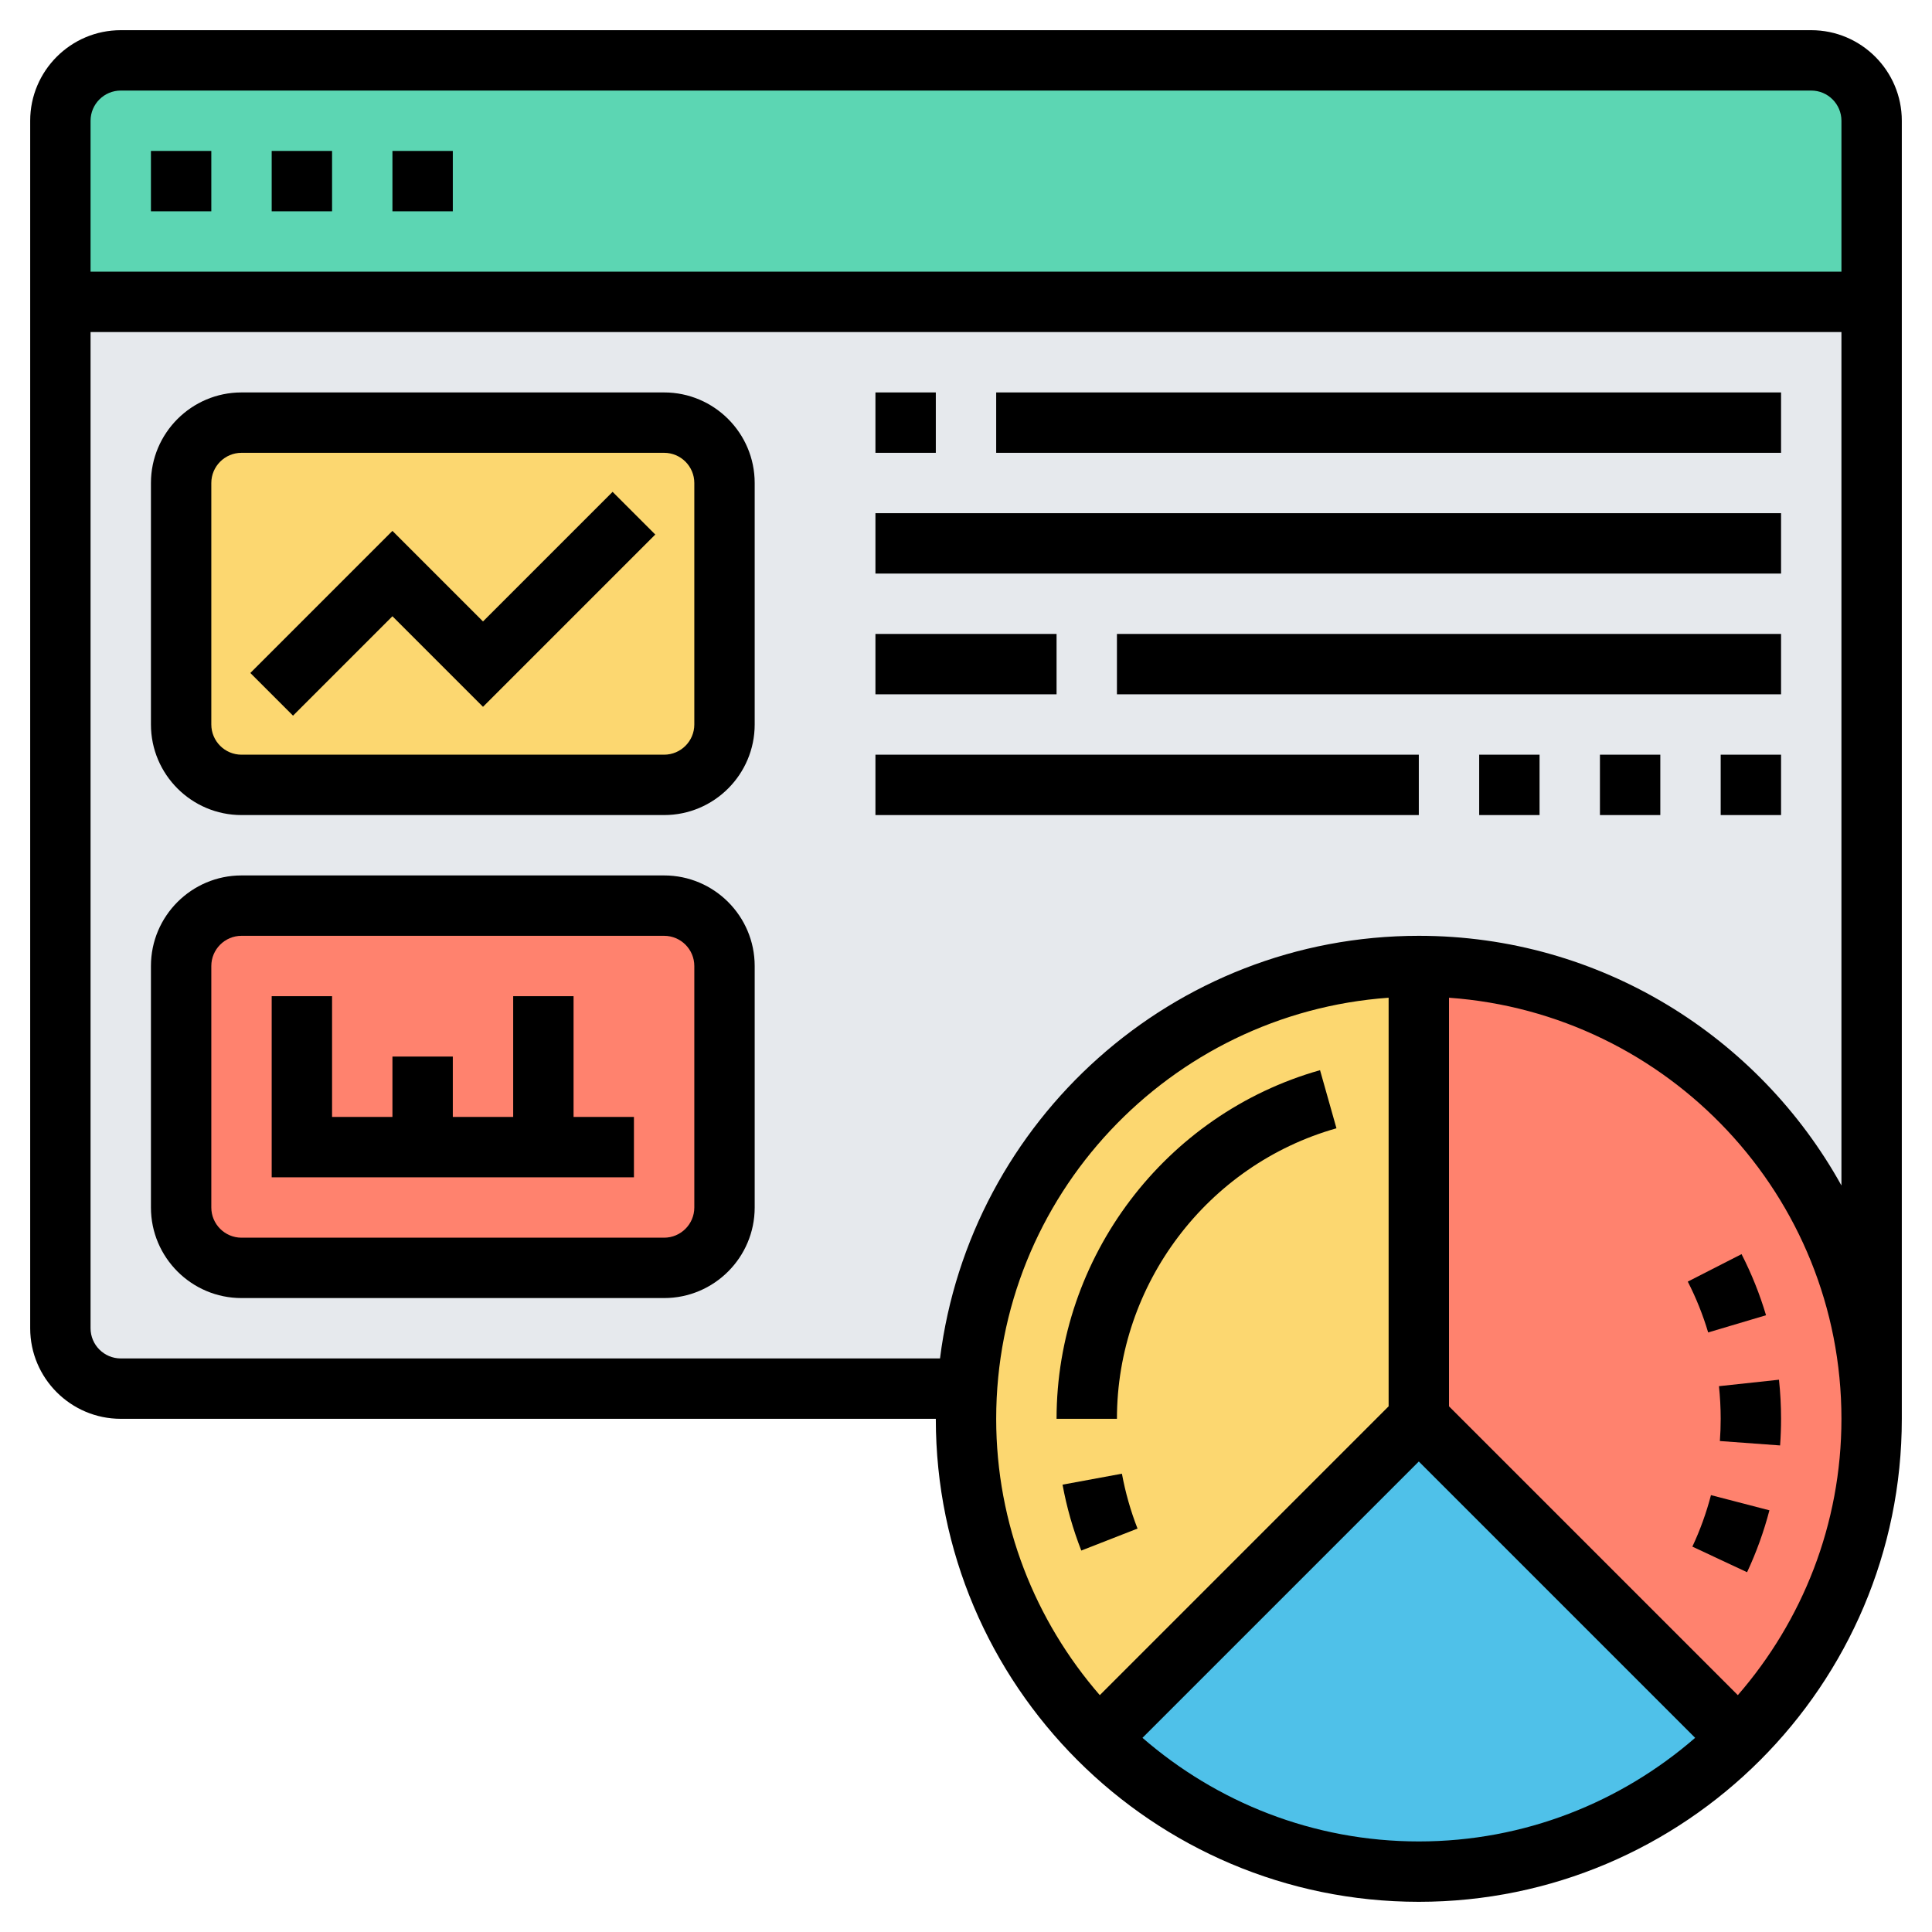
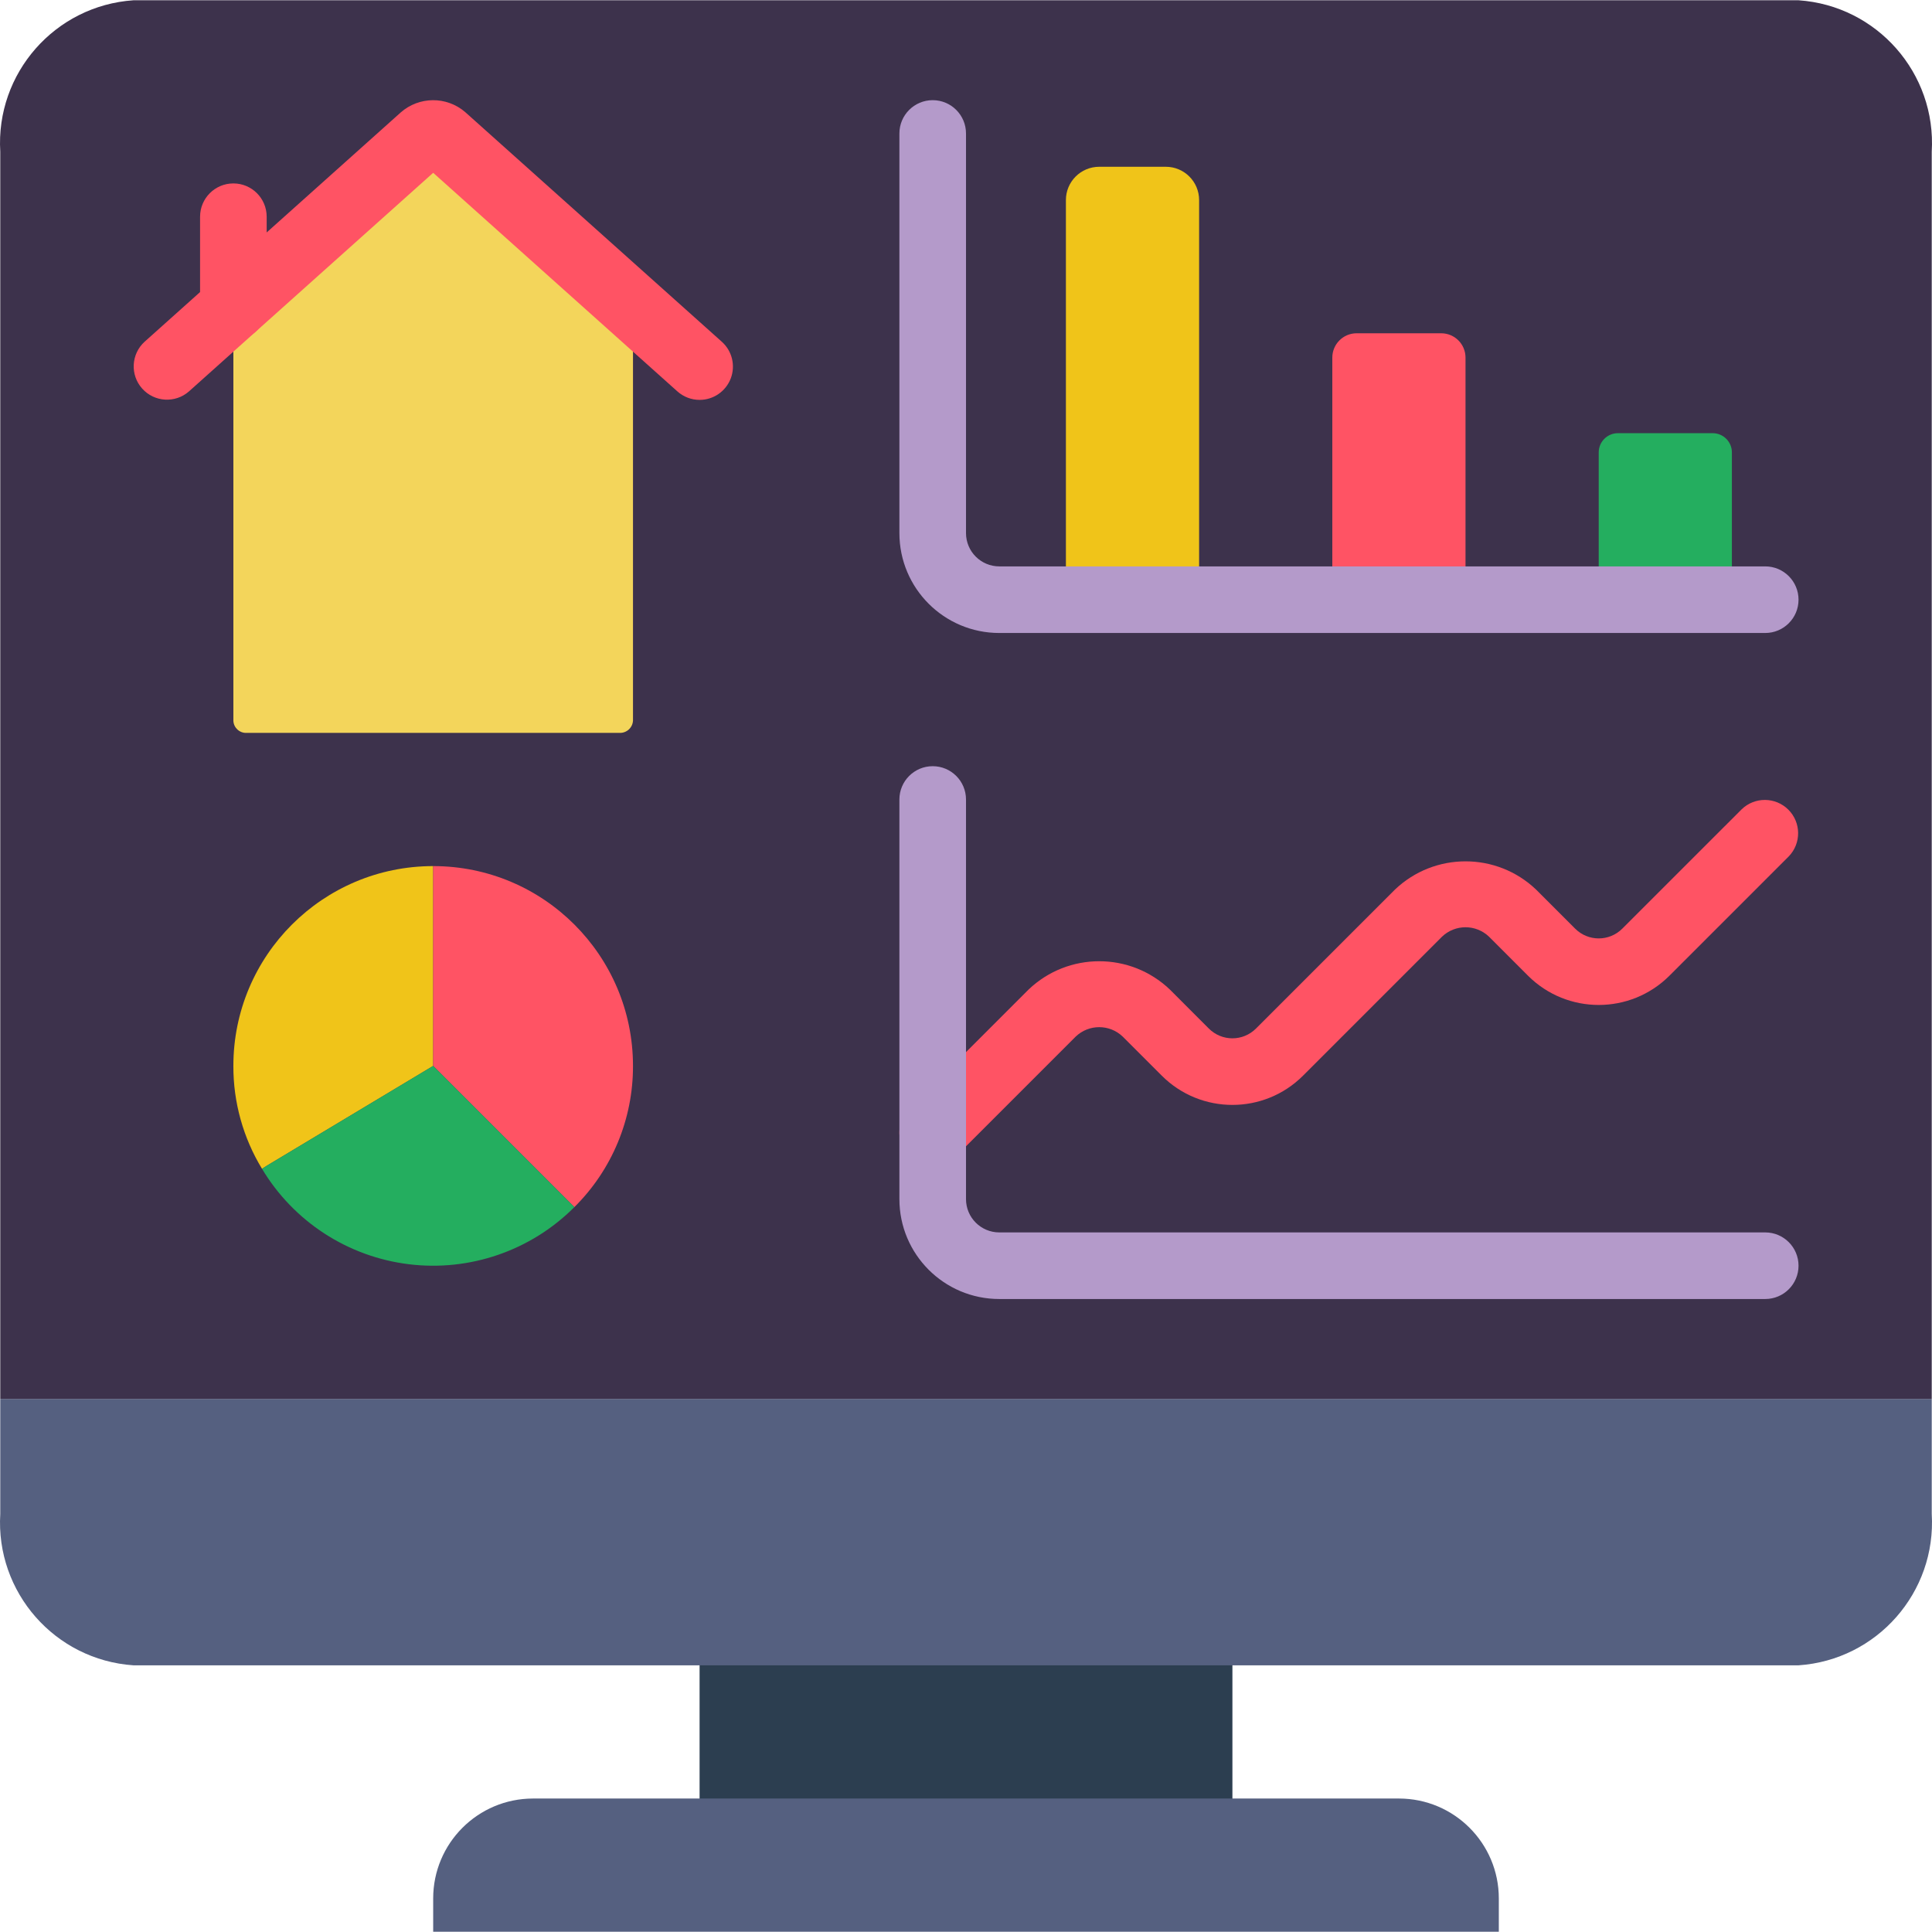
- <svg xmlns="http://www.w3.org/2000/svg" id="Layer_5" enable-background="new 0 0 64 64" height="512" viewBox="0 0 64 64" width="512">
-   <path d="m60 46h-56c-1.105 0-2-.895-2-2v-34h60v34c0 1.105-.895 2-2 2z" fill="#e6e9ed" />
-   <path d="m47 47 10.6 10.6c-2.71 2.72-6.46 4.4-10.6 4.4s-7.89-1.68-10.6-4.4z" fill="#4fc1e9" />
-   <path d="m47 32v15l-10.6 10.6c-2.72-2.71-4.4-6.46-4.4-10.6 0-.34.01-.67.04-1 .51-7.82 7.02-14 14.96-14z" fill="#fcd770" />
-   <path d="m47 32c8.28 0 15 6.72 15 15 0 4.14-1.68 7.89-4.4 10.6l-10.6-10.6z" fill="#ff826e" />
-   <path d="m24 32v8c0 1.1-.9 2-2 2h-14c-1.1 0-2-.9-2-2v-8c0-1.1.9-2 2-2h14c1.1 0 2 .9 2 2z" fill="#ff826e" />
-   <path d="m24 16v8c0 1.1-.9 2-2 2h-14c-1.1 0-2-.9-2-2v-8c0-1.1.9-2 2-2h14c1.1 0 2 .9 2 2z" fill="#fcd770" />
-   <path d="m2 10v-6c0-1.1.9-2 2-2h56c1.1 0 2 .9 2 2v6z" fill="#5cd6b3" />
-   <path d="m60 1h-56c-1.654 0-3 1.346-3 3v40c0 1.654 1.346 3 3 3h27c0 8.822 7.178 16 16 16s16-7.178 16-16v-43c0-1.654-1.346-3-3-3zm-56 2h56c.551 0 1 .449 1 1v5h-58v-5c0-.551.449-1 1-1zm42 43.586-9.568 9.568c-2.132-2.457-3.432-5.653-3.432-9.154 0-7.382 5.747-13.433 13-13.949zm-8.154 10.982 9.154-9.154 9.154 9.154c-2.457 2.132-5.653 3.432-9.154 3.432s-6.697-1.3-9.154-3.432zm19.722-1.414-9.568-9.568v-13.535c7.253.516 13 6.567 13 13.949 0 3.501-1.3 6.697-3.432 9.154zm-10.568-25.154c-8.144 0-14.872 6.12-15.861 14h-27.139c-.551 0-1-.449-1-1v-33h58v28.271c-2.731-4.926-7.98-8.271-14-8.271z" />
-   <path d="m37 47c0-4.456 2.99-8.413 7.272-9.624l-.544-1.925c-5.139 1.454-8.728 6.203-8.728 11.549z" />
-   <path d="m35.198 49.181c.137.746.346 1.48.621 2.183l1.863-.728c-.229-.585-.402-1.197-.517-1.818z" />
-   <path d="m56.585 44.139 1.917-.57c-.207-.696-.48-1.377-.811-2.024l-1.781.91c.276.539.503 1.106.675 1.684z" />
-   <path d="m57 47c0 .248-.009.493-.027.736l1.995.146c.021-.291.032-.586.032-.882 0-.433-.023-.868-.069-1.295l-1.988.214c.037.355.057.716.057 1.081z" />
-   <path d="m56.062 51.234 1.812.848c.308-.659.557-1.349.74-2.051l-1.936-.503c-.152.584-.359 1.158-.616 1.706z" />
-   <path d="m13 5h2v2h-2z" />
-   <path d="m9 5h2v2h-2z" />
-   <path d="m5 5h2v2h-2z" />
-   <path d="m22 13h-14c-1.654 0-3 1.346-3 3v8c0 1.654 1.346 3 3 3h14c1.654 0 3-1.346 3-3v-8c0-1.654-1.346-3-3-3zm1 11c0 .551-.449 1-1 1h-14c-.551 0-1-.449-1-1v-8c0-.551.449-1 1-1h14c.551 0 1 .449 1 1z" />
-   <path d="m22 29h-14c-1.654 0-3 1.346-3 3v8c0 1.654 1.346 3 3 3h14c1.654 0 3-1.346 3-3v-8c0-1.654-1.346-3-3-3zm1 11c0 .551-.449 1-1 1h-14c-.551 0-1-.449-1-1v-8c0-.551.449-1 1-1h14c.551 0 1 .449 1 1z" />
-   <path d="m16 20.586-3-3-4.707 4.707 1.414 1.414 3.293-3.293 3 3 5.707-5.707-1.414-1.414z" />
-   <path d="m19 33h-2v4h-2v-2h-2v2h-2v-4h-2v6h12v-2h-2z" />
-   <path d="m29 13h2v2h-2z" />
-   <path d="m33 13h26v2h-26z" />
-   <path d="m29 17h30v2h-30z" />
-   <path d="m29 21h6v2h-6z" />
-   <path d="m37 21h22v2h-22z" />
-   <path d="m29 25h18v2h-18z" />
-   <path d="m49 25h2v2h-2z" />
-   <path d="m57 25h2v2h-2z" />
-   <path d="m53 25h2v2h-2z" />
+ <svg xmlns="http://www.w3.org/2000/svg" version="1.1" id="Capa_1" x="0px" y="0px" viewBox="0 0 512.141 512.141" style="enable-background:new 0 0 512.141 512.141;" xml:space="preserve">
+   <g transform="translate(-1)">
+     <rect x="186.45" y="432.622" style="fill:#2C3E50;" width="141.241" height="52.966" />
+     <path style="fill:#556080;" d="M513.071,370.829v30.455c1.261,20.815-14.506,38.749-35.31,40.165H36.381   c-20.805-1.417-36.571-19.351-35.31-40.165v-30.455H513.071z" />
+     <path style="fill:#3D324C;" d="M513.071,40.236v330.593h-512V40.236C-0.19,19.421,15.576,1.487,36.381,0.071H477.76   C498.565,1.487,514.331,19.421,513.071,40.236z" />
+     <path style="fill:#F3D55B;" d="M168.795,81.373v109.639c-0.091,1.869-1.661,3.321-3.531,3.266H66.395   c-1.852,0.095-3.431-1.326-3.531-3.178V81.373l50.229-45.021c1.584-1.325,3.889-1.325,5.473,0L168.795,81.373z" />
+     <path style="fill:#F0C419;" d="M115.829,229.588v52.966l-44.138,26.483l-1.236,0.794c-4.998-8.218-7.626-17.659-7.592-27.277   C62.864,253.301,86.577,229.588,115.829,229.588z" />
+     <path style="fill:#FF5364;" d="M168.795,282.553c0.042,14.053-5.554,27.537-15.537,37.429l-37.429-37.429v-52.966   C145.081,229.588,168.795,253.301,168.795,282.553z" />
+     <path style="fill:#24AE5F;" d="M153.258,319.982c-11.511,11.541-27.701,17.129-43.881,15.146   c-16.179-1.984-30.54-11.317-38.922-25.297l1.236-0.794l44.138-26.483L153.258,319.982z" />
+     <path style="fill:#F0C419;" d="M292.381,44.209h17.655c4.875,0,8.828,3.952,8.828,8.828v105.931h-35.31V53.036   C283.553,48.161,287.506,44.209,292.381,44.209z" />
+     <path style="fill:#FF5364;" d="M360.618,88.346h22.422c3.559,0,6.444,2.885,6.444,6.444v64.177h-35.31V94.791   C354.174,91.232,357.059,88.346,360.618,88.346z" />
+     <path style="fill:#24AE5F;" d="M429.888,114.829h25.114c2.813,0,5.094,2.28,5.094,5.094v39.044h-35.302v-39.044   C424.795,117.11,427.075,114.829,429.888,114.829z" />
+     <path style="fill:#FF5364;" d="M248.243,309.036c-3.57-0.001-6.788-2.152-8.154-5.45c-1.366-3.298-0.611-7.094,1.913-9.619   l31.656-31.656c10.482-10.002,26.974-10.002,37.455,0l10.337,10.346c3.447,3.446,9.035,3.446,12.482,0l36.829-36.829   c10.479-10.001,26.968-10.001,37.447,0l10.346,10.346c3.447,3.446,9.035,3.446,12.482,0l31.656-31.647   c3.464-3.345,8.97-3.298,12.375,0.108c3.405,3.405,3.453,8.911,0.108,12.375l-31.656,31.656c-10.354,10.309-27.093,10.309-37.447,0   l-10.346-10.355c-3.488-3.347-8.995-3.347-12.482,0l-36.829,36.829c-10.342,10.338-27.105,10.338-37.447,0l-10.346-10.346   c-3.488-3.347-8.995-3.347-12.482,0l-31.656,31.656C252.829,308.105,250.584,309.036,248.243,309.036z" />
+     <path style="fill:#556080;" d="M142.312,476.76h229.517c14.626,0,26.483,11.857,26.483,26.483v8.828H115.829v-8.828   C115.829,488.617,127.686,476.76,142.312,476.76z" />
+     <g>
+       <path style="fill:#FF5364;" d="M186.45,106.002c-2.173,0-4.269-0.802-5.888-2.251l-64.733-57.944l-64.733,57.944    c-3.638,3.197-9.173,2.866-12.404-0.743s-2.951-9.146,0.628-12.41l67.902-60.787c4.859-4.283,12.129-4.34,17.055-0.132    l68.061,60.91c2.733,2.44,3.675,6.314,2.368,9.736C193.398,103.746,190.113,106.006,186.45,106.002z" />
+       <path style="fill:#FF5364;" d="M62.864,90.2c-4.875,0-8.828-3.952-8.828-8.828V57.45c0-4.875,3.952-8.828,8.828-8.828    s8.828,3.952,8.828,8.828v23.923C71.691,86.248,67.739,90.2,62.864,90.2z" />
+     </g>
+     <g>
+       <path style="fill:#B49ACA;" d="M468.933,167.795H265.898c-14.626,0-26.483-11.857-26.483-26.483V35.381    c0-4.875,3.952-8.828,8.828-8.828s8.828,3.952,8.828,8.828v105.931c0,4.875,3.952,8.828,8.828,8.828h203.034    c4.875,0,8.828,3.952,8.828,8.828S473.808,167.795,468.933,167.795z" />
+       <path style="fill:#B49ACA;" d="M468.933,344.346H265.898c-14.626,0-26.483-11.857-26.483-26.483V211.933    c0-4.875,3.952-8.828,8.828-8.828s8.828,3.952,8.828,8.828v105.931c0,4.875,3.952,8.828,8.828,8.828h203.034    c4.875,0,8.828,3.952,8.828,8.828S473.808,344.346,468.933,344.346z" />
+     </g>
+   </g>
+   <g>
+ </g>
+   <g>
+ </g>
+   <g>
+ </g>
+   <g>
+ </g>
+   <g>
+ </g>
+   <g>
+ </g>
+   <g>
+ </g>
+   <g>
+ </g>
+   <g>
+ </g>
+   <g>
+ </g>
+   <g>
+ </g>
+   <g>
+ </g>
+   <g>
+ </g>
+   <g>
+ </g>
+   <g>
+ </g>
</svg>
